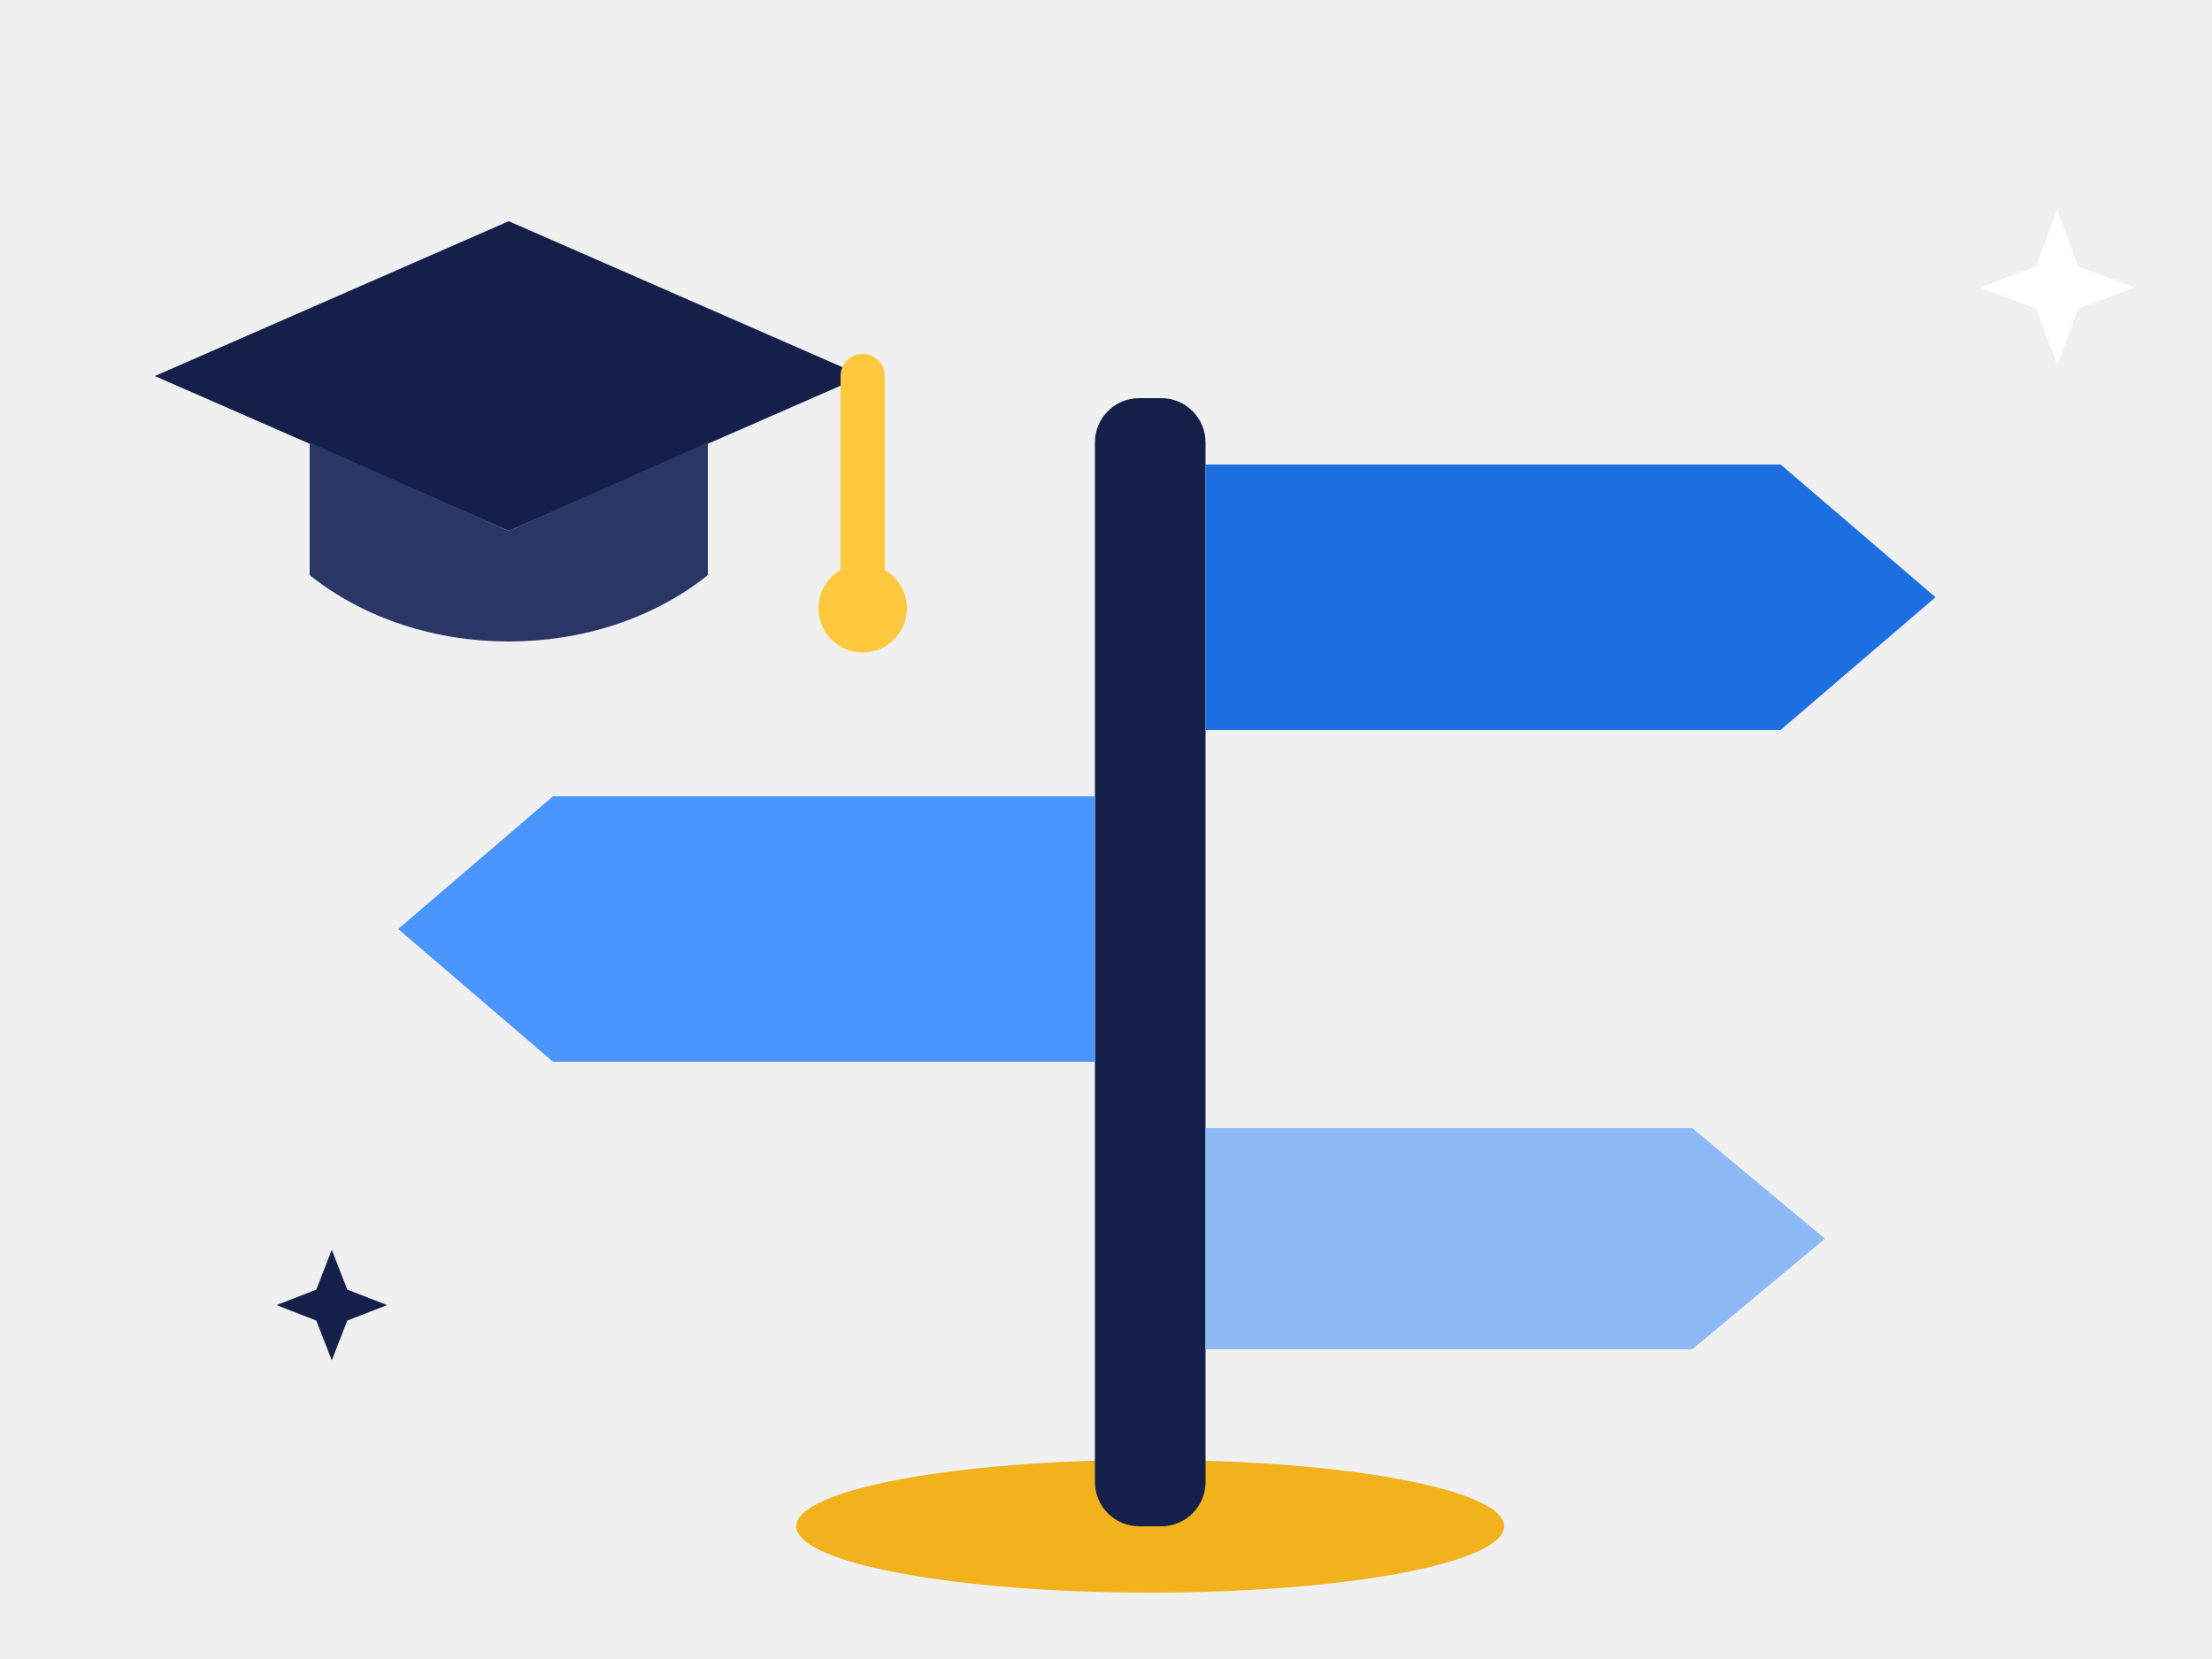
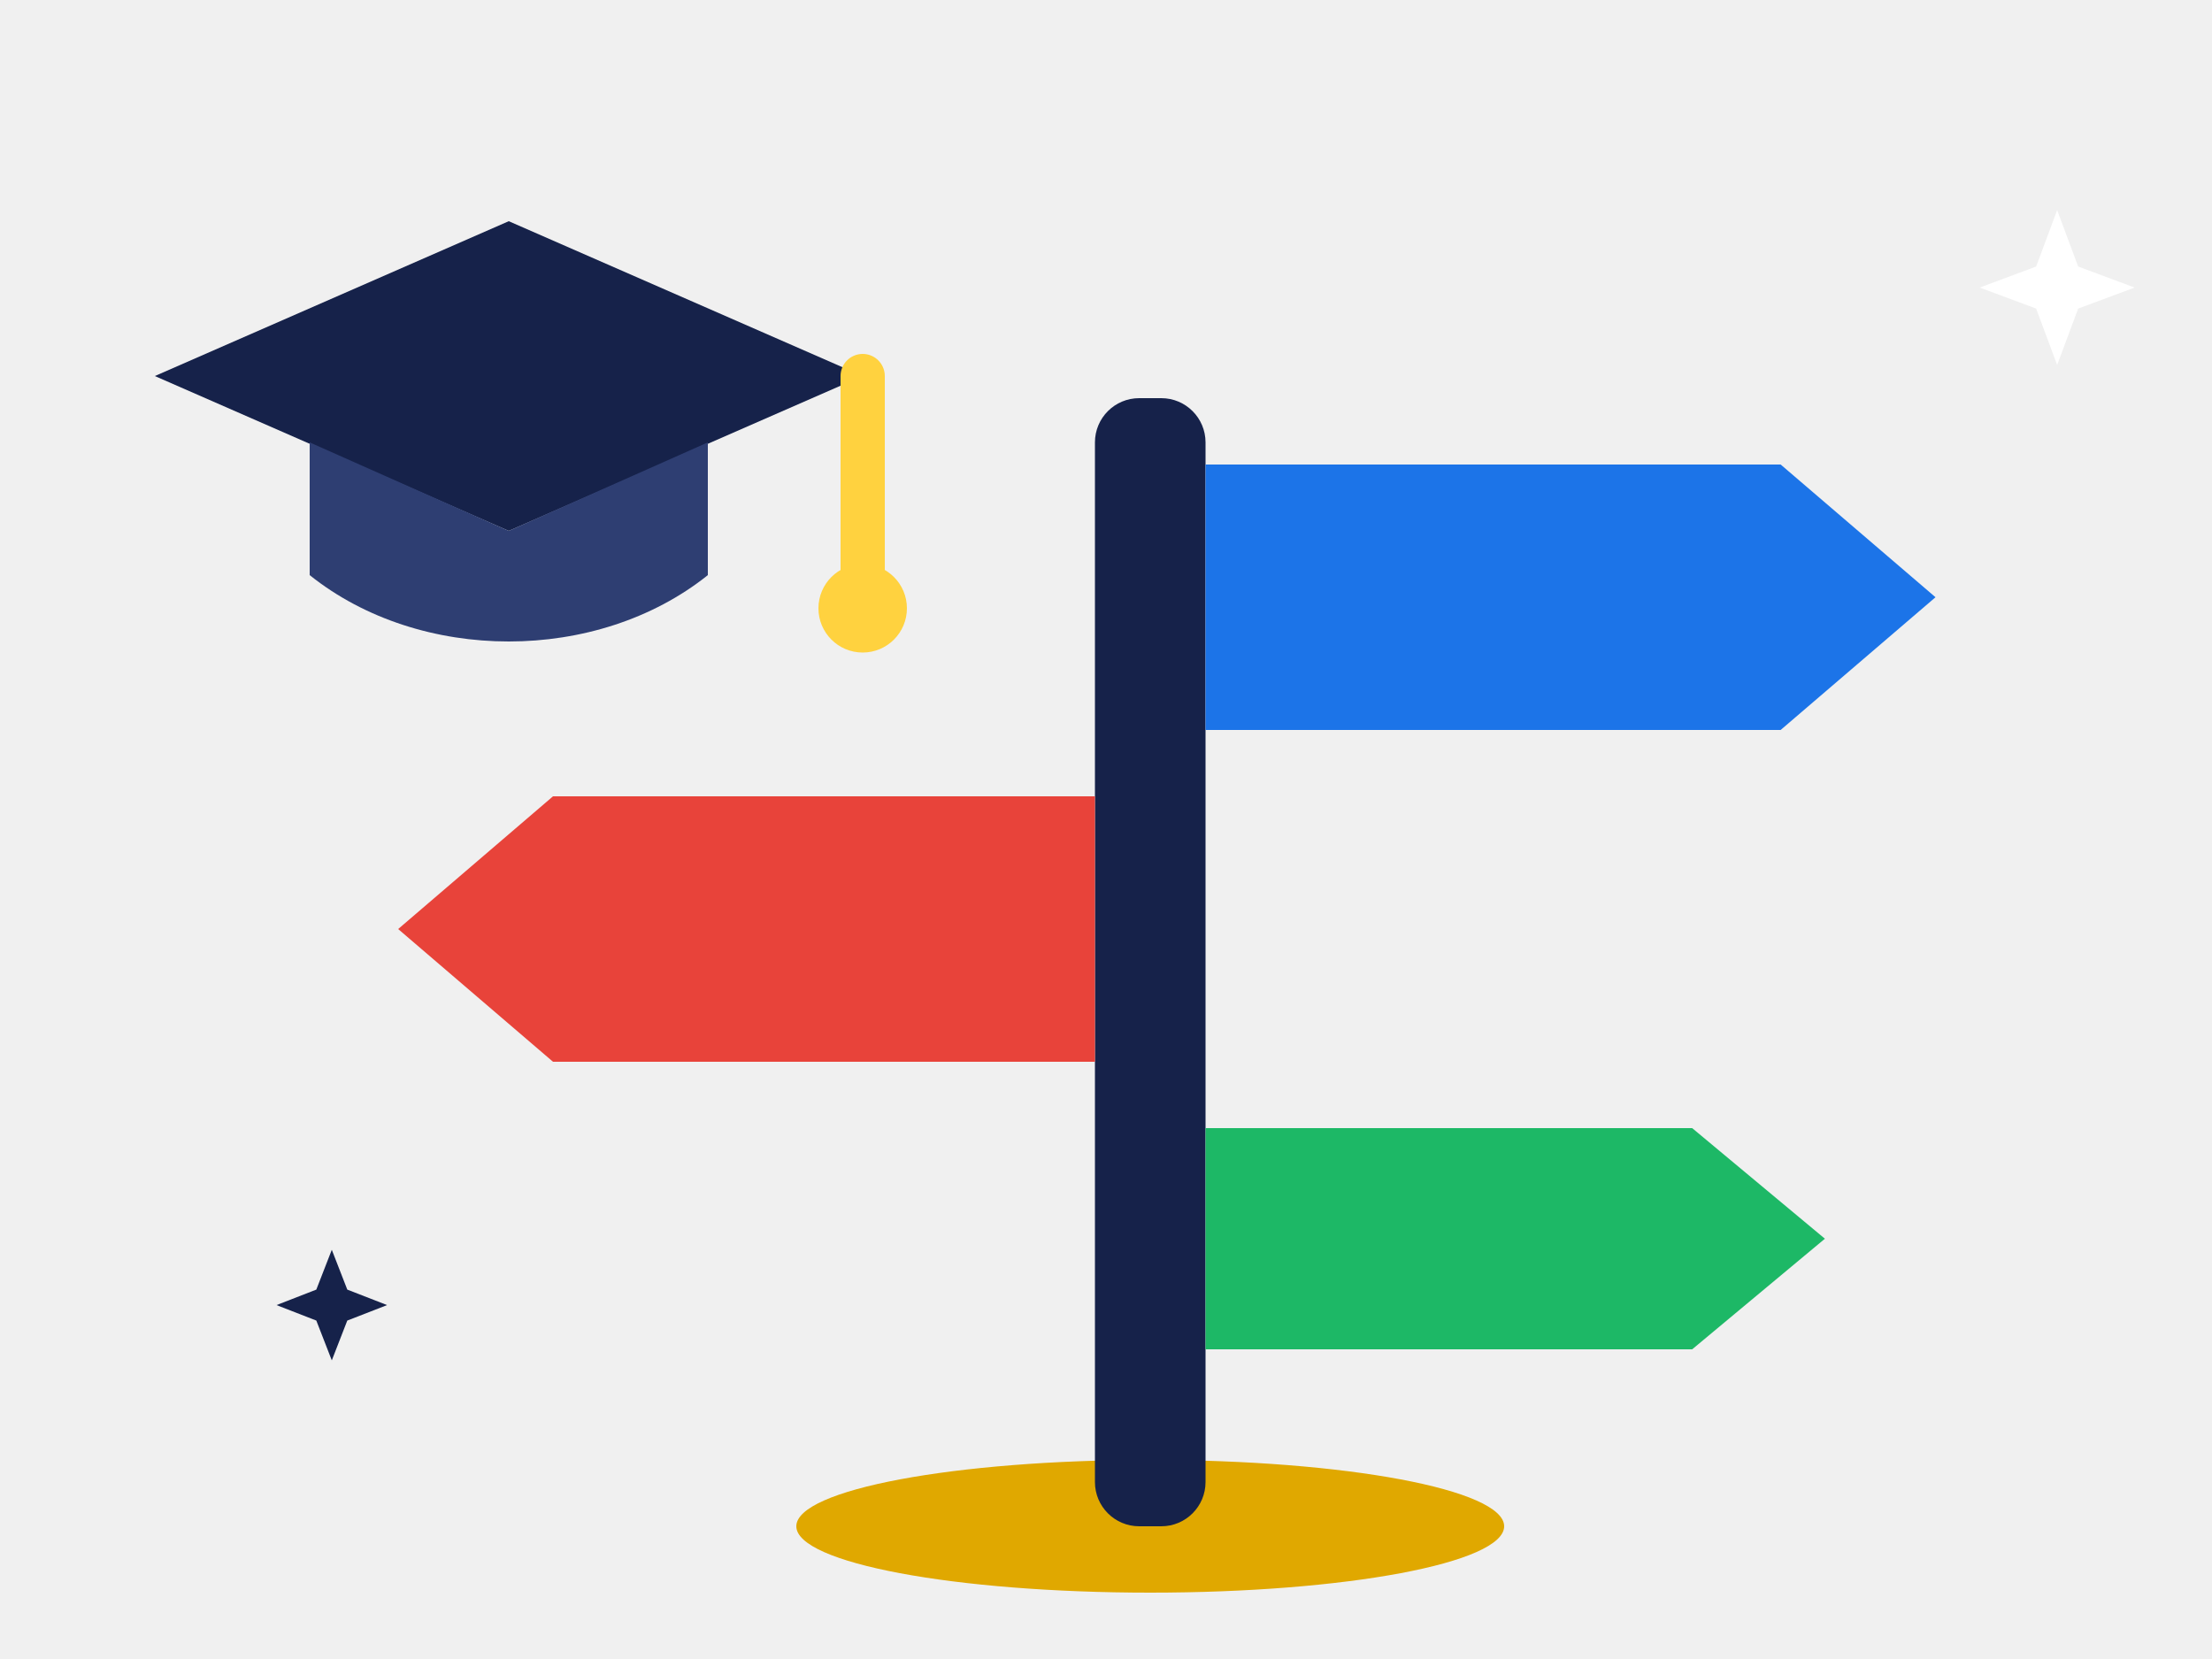
<svg xmlns="http://www.w3.org/2000/svg" viewBox="0 0 200 150" fill="none">
-   <ellipse cx="104" cy="138" rx="32" ry="6" fill="#F2B21C" />
-   <rect x="99" y="36" width="10" height="102" rx="4" fill="#14204A" />
-   <path d="M109 42h52l14 12-14 12h-52z" fill="#1C6FE0" />
-   <path d="M99 72H50L36 84l14 12h49z" fill="#4B95FF" />
-   <path d="M109 102h44l12 10-12 10h-44z" fill="#8DB9F5" />
-   <path d="M14 34l32-14 32 14-32 14z" fill="#14204A" />
-   <path d="M28 40v12c10 8 26 8 36 0V40l-18 8z" fill="#2A3766" />
-   <path d="M78 34v18" stroke="#FFC83D" stroke-width="4" stroke-linecap="round" />
-   <circle cx="78" cy="55" r="4" fill="#FFC83D" />
+   <ellipse cx="104" cy="138" rx="32" ry="6" fill="#E0A800" />
+   <rect x="99" y="36" width="10" height="102" rx="4" fill="#16224A" />
+   <path d="M109 42h52l14 12-14 12h-52z" fill="#1C74E8" />
+   <path d="M99 72H50L36 84l14 12h49z" fill="#E8433A" />
+   <path d="M109 102h44l12 10-12 10h-44z" fill="#1DB866" />
+   <path d="M14 34l32-14 32 14-32 14z" fill="#16224A" />
+   <path d="M28 40v12c10 8 26 8 36 0V40l-18 8z" fill="#2E3E72" />
+   <path d="M78 34v18" stroke="#FFD23F" stroke-width="4" stroke-linecap="round" />
+   <circle cx="78" cy="55" r="4" fill="#FFD23F" />
  <path d="M186 19L187.9 24.1L193 26L187.9 27.9L186 33L184.1 27.9L179 26L184.1 24.1Z" fill="#fff" />
-   <path d="M30 113L31.4 116.6L35 118L31.4 119.4L30 123L28.6 119.4L25 118L28.6 116.6Z" fill="#14204A" />
+   <path d="M30 113L31.4 116.6L35 118L31.4 119.4L30 123L28.6 119.4L25 118L28.6 116.6Z" fill="#16224A" />
</svg>
